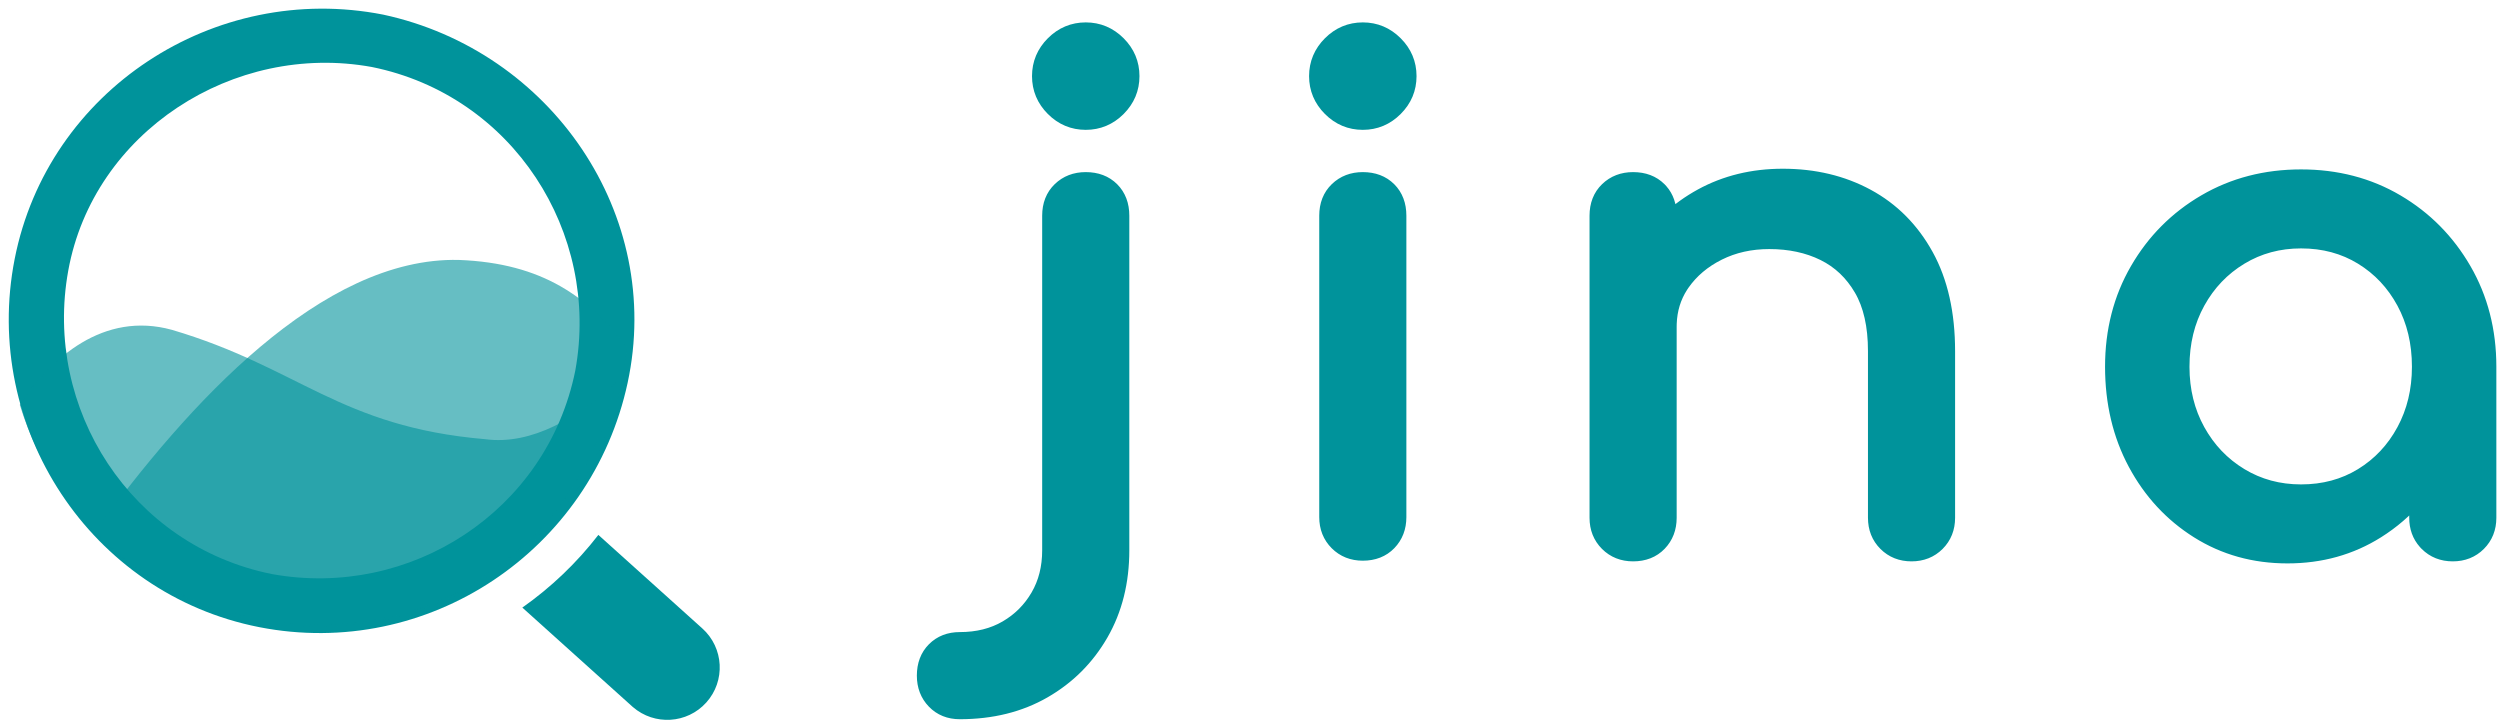
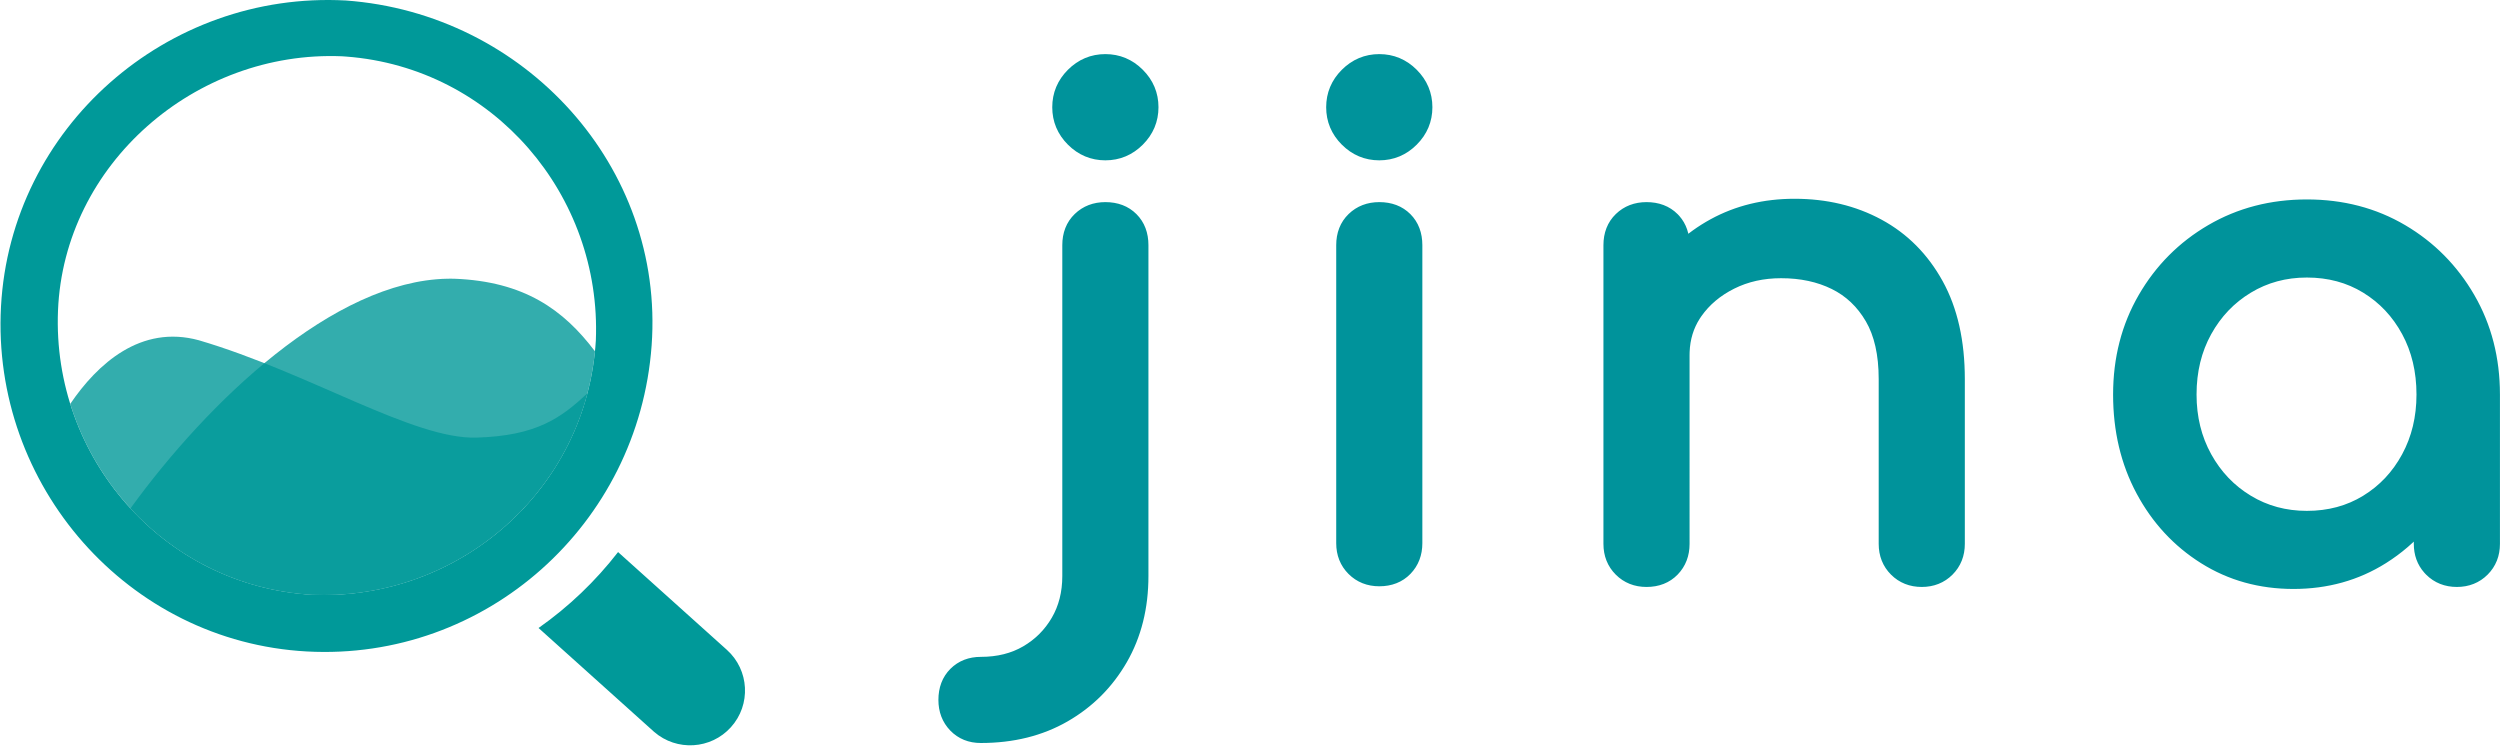
- <svg xmlns="http://www.w3.org/2000/svg" xmlns:xlink="http://www.w3.org/1999/xlink" width="232px" height="67px" viewBox="0 0 232 67" version="1.1">
+ <svg xmlns="http://www.w3.org/2000/svg" xmlns:xlink="http://www.w3.org/1999/xlink" width="1408px" height="420px" viewBox="0 0 1408 420" version="1.1">
  <defs>
-     <path d="M15.596,8.523 C16.728,8.523 17.702,8.115 18.52,7.297 C19.337,6.48 19.745,5.506 19.745,4.374 C19.745,3.243 19.337,2.268 18.52,1.451 C17.702,0.634 16.728,0.225 15.596,0.225 C14.465,0.225 13.49,0.634 12.673,1.451 C11.856,2.268 11.447,3.243 11.447,4.374 C11.447,5.506 11.856,6.48 12.673,7.297 C13.49,8.115 14.465,8.523 15.596,8.523 Z M3.904,63.216 C6.837,63.216 9.415,62.577 11.636,61.298 C13.857,60.02 15.607,58.27 16.885,56.049 C18.163,53.828 18.803,51.271 18.803,48.38 L18.803,48.38 L18.803,17.324 C18.803,16.36 18.509,15.585 17.922,14.998 C17.336,14.412 16.56,14.118 15.596,14.118 C14.674,14.118 13.91,14.412 13.302,14.998 C12.694,15.585 12.39,16.36 12.39,17.324 L12.39,17.324 L12.39,48.38 C12.39,50.014 12.024,51.46 11.29,52.717 C10.557,53.975 9.561,54.97 8.304,55.703 C7.047,56.437 5.58,56.804 3.904,56.804 C2.982,56.804 2.227,57.097 1.64,57.684 C1.054,58.27 0.76,59.046 0.76,60.01 C0.76,60.932 1.054,61.697 1.64,62.304 C2.227,62.912 2.982,63.216 3.904,63.216 Z M41.308,8.523 C42.44,8.523 43.414,8.115 44.231,7.297 C45.049,6.48 45.457,5.506 45.457,4.374 C45.457,3.243 45.049,2.268 44.231,1.451 C43.414,0.634 42.44,0.225 41.308,0.225 C40.177,0.225 39.202,0.634 38.385,1.451 C37.568,2.268 37.159,3.243 37.159,4.374 C37.159,5.506 37.568,6.48 38.385,7.297 C39.202,8.115 40.177,8.523 41.308,8.523 Z M41.308,48.505 C42.272,48.505 43.047,48.201 43.634,47.594 C44.221,46.986 44.514,46.221 44.514,45.299 L44.514,45.299 L44.514,17.324 C44.514,16.36 44.221,15.585 43.634,14.998 C43.047,14.412 42.272,14.118 41.308,14.118 C40.386,14.118 39.621,14.412 39.014,14.998 C38.406,15.585 38.102,16.36 38.102,17.324 L38.102,17.324 L38.102,45.299 C38.102,46.221 38.406,46.986 39.014,47.594 C39.621,48.201 40.386,48.505 41.308,48.505 Z M92.229,48.568 C93.151,48.568 93.916,48.264 94.523,47.657 C95.131,47.049 95.435,46.284 95.435,45.362 L95.435,45.362 L95.435,29.897 C95.435,26.419 94.775,23.485 93.455,21.096 C92.134,18.707 90.332,16.895 88.048,15.658 C85.764,14.422 83.176,13.804 80.284,13.804 C77.518,13.804 75.025,14.412 72.803,15.627 C71.693,16.235 70.7,16.95 69.825,17.772 L69.597,17.993 L69.597,17.324 C69.597,16.435 69.347,15.705 68.847,15.137 L68.717,14.998 C68.131,14.412 67.355,14.118 66.391,14.118 C65.469,14.118 64.704,14.412 64.097,14.998 C63.489,15.585 63.185,16.36 63.185,17.324 L63.185,17.324 L63.185,45.362 C63.185,46.284 63.489,47.049 64.097,47.657 C64.704,48.264 65.469,48.568 66.391,48.568 C67.355,48.568 68.131,48.264 68.717,47.657 C69.304,47.049 69.597,46.284 69.597,45.362 L69.597,45.362 L69.597,27.635 L69.603,27.326 C69.651,26.003 70.015,24.814 70.693,23.758 L70.855,23.517 C71.693,22.322 72.824,21.369 74.249,20.656 C75.674,19.944 77.267,19.587 79.027,19.587 C80.955,19.587 82.663,19.954 84.151,20.688 C85.638,21.421 86.822,22.542 87.702,24.051 C88.583,25.56 89.023,27.508 89.023,29.897 L89.023,29.897 L89.023,45.362 C89.023,46.284 89.326,47.049 89.934,47.657 C90.542,48.264 91.307,48.568 92.229,48.568 Z M127.119,48.757 C130.178,48.757 132.923,47.992 135.354,46.462 C136.743,45.588 137.965,44.536 139.018,43.306 L139.251,43.027 L139.252,45.362 C139.252,46.213 139.511,46.93 140.028,47.514 L140.163,47.657 C140.771,48.264 141.536,48.568 142.458,48.568 C143.38,48.568 144.145,48.264 144.752,47.657 C145.36,47.049 145.664,46.284 145.664,45.362 L145.664,45.362 L145.664,31.343 C145.664,28.032 144.899,25.057 143.369,22.416 C141.84,19.776 139.776,17.691 137.177,16.161 C134.579,14.632 131.645,13.867 128.376,13.867 C125.107,13.867 122.163,14.632 119.544,16.161 C116.924,17.691 114.85,19.776 113.32,22.416 C111.79,25.057 111.025,28.032 111.025,31.343 C111.025,34.654 111.727,37.619 113.131,40.239 C114.535,42.858 116.453,44.933 118.883,46.462 C121.314,47.992 124.059,48.757 127.119,48.757 Z M128.376,43.099 C126.281,43.099 124.384,42.586 122.687,41.559 C120.989,40.532 119.648,39.128 118.663,37.347 C117.679,35.566 117.186,33.564 117.186,31.343 C117.186,29.08 117.679,27.058 118.663,25.277 C119.648,23.496 120.989,22.092 122.687,21.065 C124.384,20.038 126.281,19.525 128.376,19.525 C130.514,19.525 132.42,20.038 134.097,21.065 C135.773,22.092 137.093,23.496 138.057,25.277 C139.021,27.058 139.503,29.08 139.503,31.343 C139.503,33.564 139.021,35.566 138.057,37.347 C137.093,39.128 135.773,40.532 134.097,41.559 C132.42,42.586 130.514,43.099 128.376,43.099 Z" id="path-1" />
+     <path d="M89.578,50.139 C96.368,50.139 102.214,47.688 107.118,42.784 C112.021,37.881 114.473,32.034 114.473,25.245 C114.473,18.455 112.021,12.609 107.118,7.705 C102.214,2.802 96.368,0.35 89.578,0.35 C82.789,0.35 76.943,2.802 72.039,7.705 C67.136,12.609 64.684,18.455 64.684,25.245 C64.684,32.034 67.136,37.881 72.039,42.784 C76.943,47.688 82.789,50.139 89.578,50.139 Z M19.421,378.294 C37.023,378.294 52.488,374.46 65.815,366.79 C79.143,359.121 89.641,348.622 97.311,335.295 C104.98,321.967 108.815,306.628 108.815,289.278 L108.815,289.278 L108.815,102.946 C108.815,97.162 107.055,92.51 103.534,88.99 C100.014,85.469 95.362,83.709 89.578,83.709 C84.046,83.709 79.457,85.469 75.811,88.99 C72.165,92.51 70.342,97.162 70.342,102.946 L70.342,102.946 L70.342,289.278 C70.342,299.085 68.141,307.76 63.741,315.304 C59.34,322.848 53.368,328.82 45.824,333.22 C38.281,337.621 29.48,339.821 19.421,339.821 C13.889,339.821 9.363,341.581 5.842,345.102 C2.322,348.622 0.562,353.274 0.562,359.058 C0.562,364.59 2.322,369.179 5.842,372.825 C9.363,376.471 13.889,378.294 19.421,378.294 Z M243.849,50.139 C250.638,50.139 256.485,47.688 261.388,42.784 C266.292,37.881 268.743,32.034 268.743,25.245 C268.743,18.455 266.292,12.609 261.388,7.705 C256.485,2.802 250.638,0.35 243.849,0.35 C237.06,0.35 231.213,2.802 226.31,7.705 C221.406,12.609 218.954,18.455 218.954,25.245 C218.954,32.034 221.406,37.881 226.31,42.784 C231.213,47.688 237.06,50.139 243.849,50.139 Z M243.849,290.032 C249.633,290.032 254.285,288.209 257.805,284.563 C261.325,280.917 263.086,276.327 263.086,270.795 L263.086,270.795 L263.086,102.946 C263.086,97.162 261.325,92.51 257.805,88.99 C254.285,85.469 249.633,83.709 243.849,83.709 C238.317,83.709 233.728,85.469 230.082,88.99 C226.435,92.51 224.612,97.162 224.612,102.946 L224.612,102.946 L224.612,270.795 C224.612,276.327 226.435,280.917 230.082,284.563 C233.728,288.209 238.317,290.032 243.849,290.032 Z M549.373,290.409 C554.905,290.409 559.494,288.586 563.14,284.94 C566.786,281.294 568.609,276.705 568.609,271.173 L568.609,271.173 L568.609,178.384 C568.609,157.513 564.649,139.91 556.728,125.577 C548.807,111.244 537.994,100.368 524.289,92.95 C510.585,85.532 495.057,81.823 477.706,81.823 C461.11,81.823 446.148,85.469 432.821,92.762 C426.157,96.408 420.201,100.698 414.952,105.633 L413.581,106.958 L413.584,102.946 C413.584,97.607 412.084,93.233 409.085,89.822 L408.304,88.99 C404.783,85.469 400.131,83.709 394.348,83.709 C388.815,83.709 384.226,85.469 380.58,88.99 C376.934,92.51 375.111,97.162 375.111,102.946 L375.111,102.946 L375.111,271.173 C375.111,276.705 376.934,281.294 380.58,284.94 C384.226,288.586 388.815,290.409 394.348,290.409 C400.131,290.409 404.783,288.586 408.304,284.94 C411.824,281.294 413.584,276.705 413.584,271.173 L413.584,271.173 L413.581,164.808 L413.618,162.958 C413.908,155.018 416.088,147.881 420.156,141.547 L421.128,140.099 C426.157,132.932 432.947,127.212 441.496,122.937 C450.046,118.662 459.601,116.525 470.163,116.525 C481.73,116.525 491.977,118.725 500.904,123.126 C509.83,127.526 516.934,134.253 522.215,143.305 C527.496,152.358 530.136,164.051 530.136,178.384 L530.136,178.384 L530.136,271.173 C530.136,276.705 531.959,281.294 535.605,284.94 C539.251,288.586 543.84,290.409 549.373,290.409 Z M758.713,291.541 C777.069,291.541 793.54,286.952 808.125,277.773 C816.459,272.529 823.787,266.216 830.109,258.837 L831.508,257.16 L831.51,271.173 C831.51,276.279 833.064,280.582 836.171,284.082 L836.98,284.94 C840.626,288.586 845.215,290.409 850.747,290.409 C856.279,290.409 860.868,288.586 864.515,284.94 C868.161,281.294 869.984,276.705 869.984,271.173 L869.984,271.173 L869.984,187.059 C869.984,167.194 865.395,149.34 856.216,133.498 C847.038,117.656 834.654,105.146 819.063,95.968 C803.473,86.79 785.87,82.2 766.257,82.2 C746.643,82.2 728.978,86.79 713.261,95.968 C697.545,105.146 685.098,117.656 675.92,133.498 C666.741,149.34 662.152,167.194 662.152,187.059 C662.152,206.925 666.364,224.715 674.788,240.432 C683.212,256.148 694.716,268.595 709.301,277.773 C723.886,286.952 740.356,291.541 758.713,291.541 Z M766.257,257.594 C753.684,257.594 742.305,254.513 732.121,248.353 C721.937,242.192 713.89,233.768 707.981,223.081 C702.071,212.394 699.117,200.387 699.117,187.059 C699.117,173.48 702.071,161.347 707.981,150.66 C713.89,139.973 721.937,131.549 732.121,125.389 C742.305,119.228 753.684,116.148 766.257,116.148 C779.081,116.148 790.522,119.228 800.581,125.389 C810.639,131.549 818.56,139.973 824.344,150.66 C830.127,161.347 833.019,173.48 833.019,187.059 C833.019,200.387 830.127,212.394 824.344,223.081 C818.56,233.768 810.639,242.192 800.581,248.353 C790.522,254.513 779.081,257.594 766.257,257.594 Z" id="path-1" />
  </defs>
-   <g id="页面-2" stroke="none" stroke-width="1" fill="none" fill-rule="evenodd">
-     <g id="Product-logo/Core/vertical/light/Product-logo_Core_vertical_light" transform="translate(-3, -3)" fill-rule="nonzero">
-       <g id="编组-14备份-3" transform="translate(87, 5)">
-         <g id="编组-8" transform="translate(0.811388, 0.690391)">
-           <g id="编组-4" transform="translate(0.34925, 0)">
-             <g id="jina">
-               <use fill="#009999" xlink:href="#path-1" />
-               <use stroke="#00939B" stroke-width="1.673" fill="#00939B" xlink:href="#path-1" />
+   <g id="页面-1" stroke="none" stroke-width="1" fill="none" fill-rule="evenodd">
+     <g id="Product-logo_Core_vertical_light" fill-rule="nonzero">
+       <g id="编组-7" transform="translate(532, 35)">
+         <g id="编组-14备份-3">
+           <g id="编组-8" transform="translate(0.868327, 0.142349)">
+             <g id="编组-4" transform="translate(0.095499, 0)">
+               <g id="jina">
+                 <use fill="#009999" xlink:href="#path-1" />
+                 <use stroke="#00939B" stroke-width="10.036" fill="#00939B" xlink:href="#path-1" />
+               </g>
            </g>
          </g>
        </g>
      </g>
-       <g id="编组-11备份-6" fill="#00939B">
-         <g id="编组-6">
-           <g id="编组-2" transform="translate(51.458, 52.57446)">
-             <g id="编组" transform="translate(-0, -0)">
-               <path d="M7.07,0.065 L16.721,8.748 C18.721,10.547 18.883,13.622 17.083,15.62 C15.306,17.593 12.274,17.773 10.274,16.039 L10.207,15.98 L0.014,6.809 C2.691,4.926 5.071,2.65 7.07,0.065 Z" id="形状结合" />
-             </g>
-           </g>
-           <g id="编组-5">
-             <g id="编组-4">
-               <g id="编组-3">
-                 <g id="编组" transform="translate(32.90521, 32.81174) rotate(8) translate(-32.90521, -32.81174) translate(3.791091, 3.802735)">
-                   <path d="M30.392,5.004 C43.694,5.803 53.537,17.242 53.005,30.278 C52.207,43.58 40.768,53.424 27.732,52.892 C14.43,52.094 4.587,40.654 5.119,27.618 C5.651,14.582 17.356,4.472 30.392,5.004 M30.746,0.044 C14.815,-0.825 0.913,11.332 0.044,27.252 C-0.825,43.172 11.34,57.065 27.27,57.934 C43.2,58.802 56.813,46.645 57.972,30.725 C59.13,14.806 46.676,1.202 30.746,0.044 Z" id="形状" />
-                 </g>
-               </g>
-             </g>
-           </g>
-         </g>
-         <path d="M45.571,27.122 C32.86,26.831 20.438,40.49 11.772,52.406 C16.683,57.346 23.327,60.833 30.838,61.124 C46.438,61.996 59.727,50.662 61.171,35.259 C57.705,30.609 53.371,27.412 45.571,27.122 Z" id="路径" fill-opacity="0.598" />
-         <path d="M60.12,38.536 C56.665,41.727 52.346,44.337 48.026,43.757 C34.493,42.597 30.75,37.086 18.944,33.606 C12.609,31.866 7.714,36.216 4.835,40.567 C8.29,51.878 18.368,60.288 30.75,60.868 C44.859,62.028 57.241,52.168 60.12,38.536 Z" id="路径" fill-opacity="0.598" />
+       <g id="Product-logo/Core/light/Product-logo_Core_light备份" fill="#009999">
+         <path d="M253.861,156.954 L255.822,156.978 C295.238,158.456 317.422,174.469 335.087,197.869 C327,278.998 256.16,338.26 175.708,334.972 C134.775,332.513 99.019,314.105 73.478,286.343 C117.151,226.13 187.842,158.255 251.908,156.973 L253.861,156.954 Z" id="路径" fill-opacity="0.8" />
+         <path d="M39.558,227.483 L39.588,227.441 C54.845,204.978 79.285,182.66 112.024,191.642 C174.284,209.974 232.727,247.526 268.359,246.466 C302.271,245.456 315.966,235.373 330.825,221.54 C312.718,290.239 248.104,337.93 175.708,334.972 C110.137,331.033 57.852,286.167 39.558,227.483 Z" id="路径" fill-opacity="0.8" />
+         <path d="M348.099,310.923 L409.36,365.982 C422.053,377.391 423.08,396.886 411.656,409.556 C400.374,422.069 381.128,423.213 368.437,412.216 L368.011,411.84 L303.312,353.69 C320.302,341.745 335.408,327.312 348.099,310.923 Z M0.563,172.592 C6.06,71.769 94.003,-5.222 194.772,0.277 C295.541,7.61 374.324,93.767 366.995,194.59 C359.666,295.412 273.555,372.404 172.786,366.904 C72.018,361.405 -4.933,273.414 0.563,172.592 Z M192.536,31.694 C110.076,28.324 36.031,92.349 32.665,174.908 C29.299,257.468 91.565,329.917 175.708,334.972 C258.168,338.342 330.531,276.001 335.579,191.757 C338.911,110.024 277.918,38.198 195.054,31.866 L192.536,31.694 Z" id="形状" />
      </g>
    </g>
  </g>
</svg>
